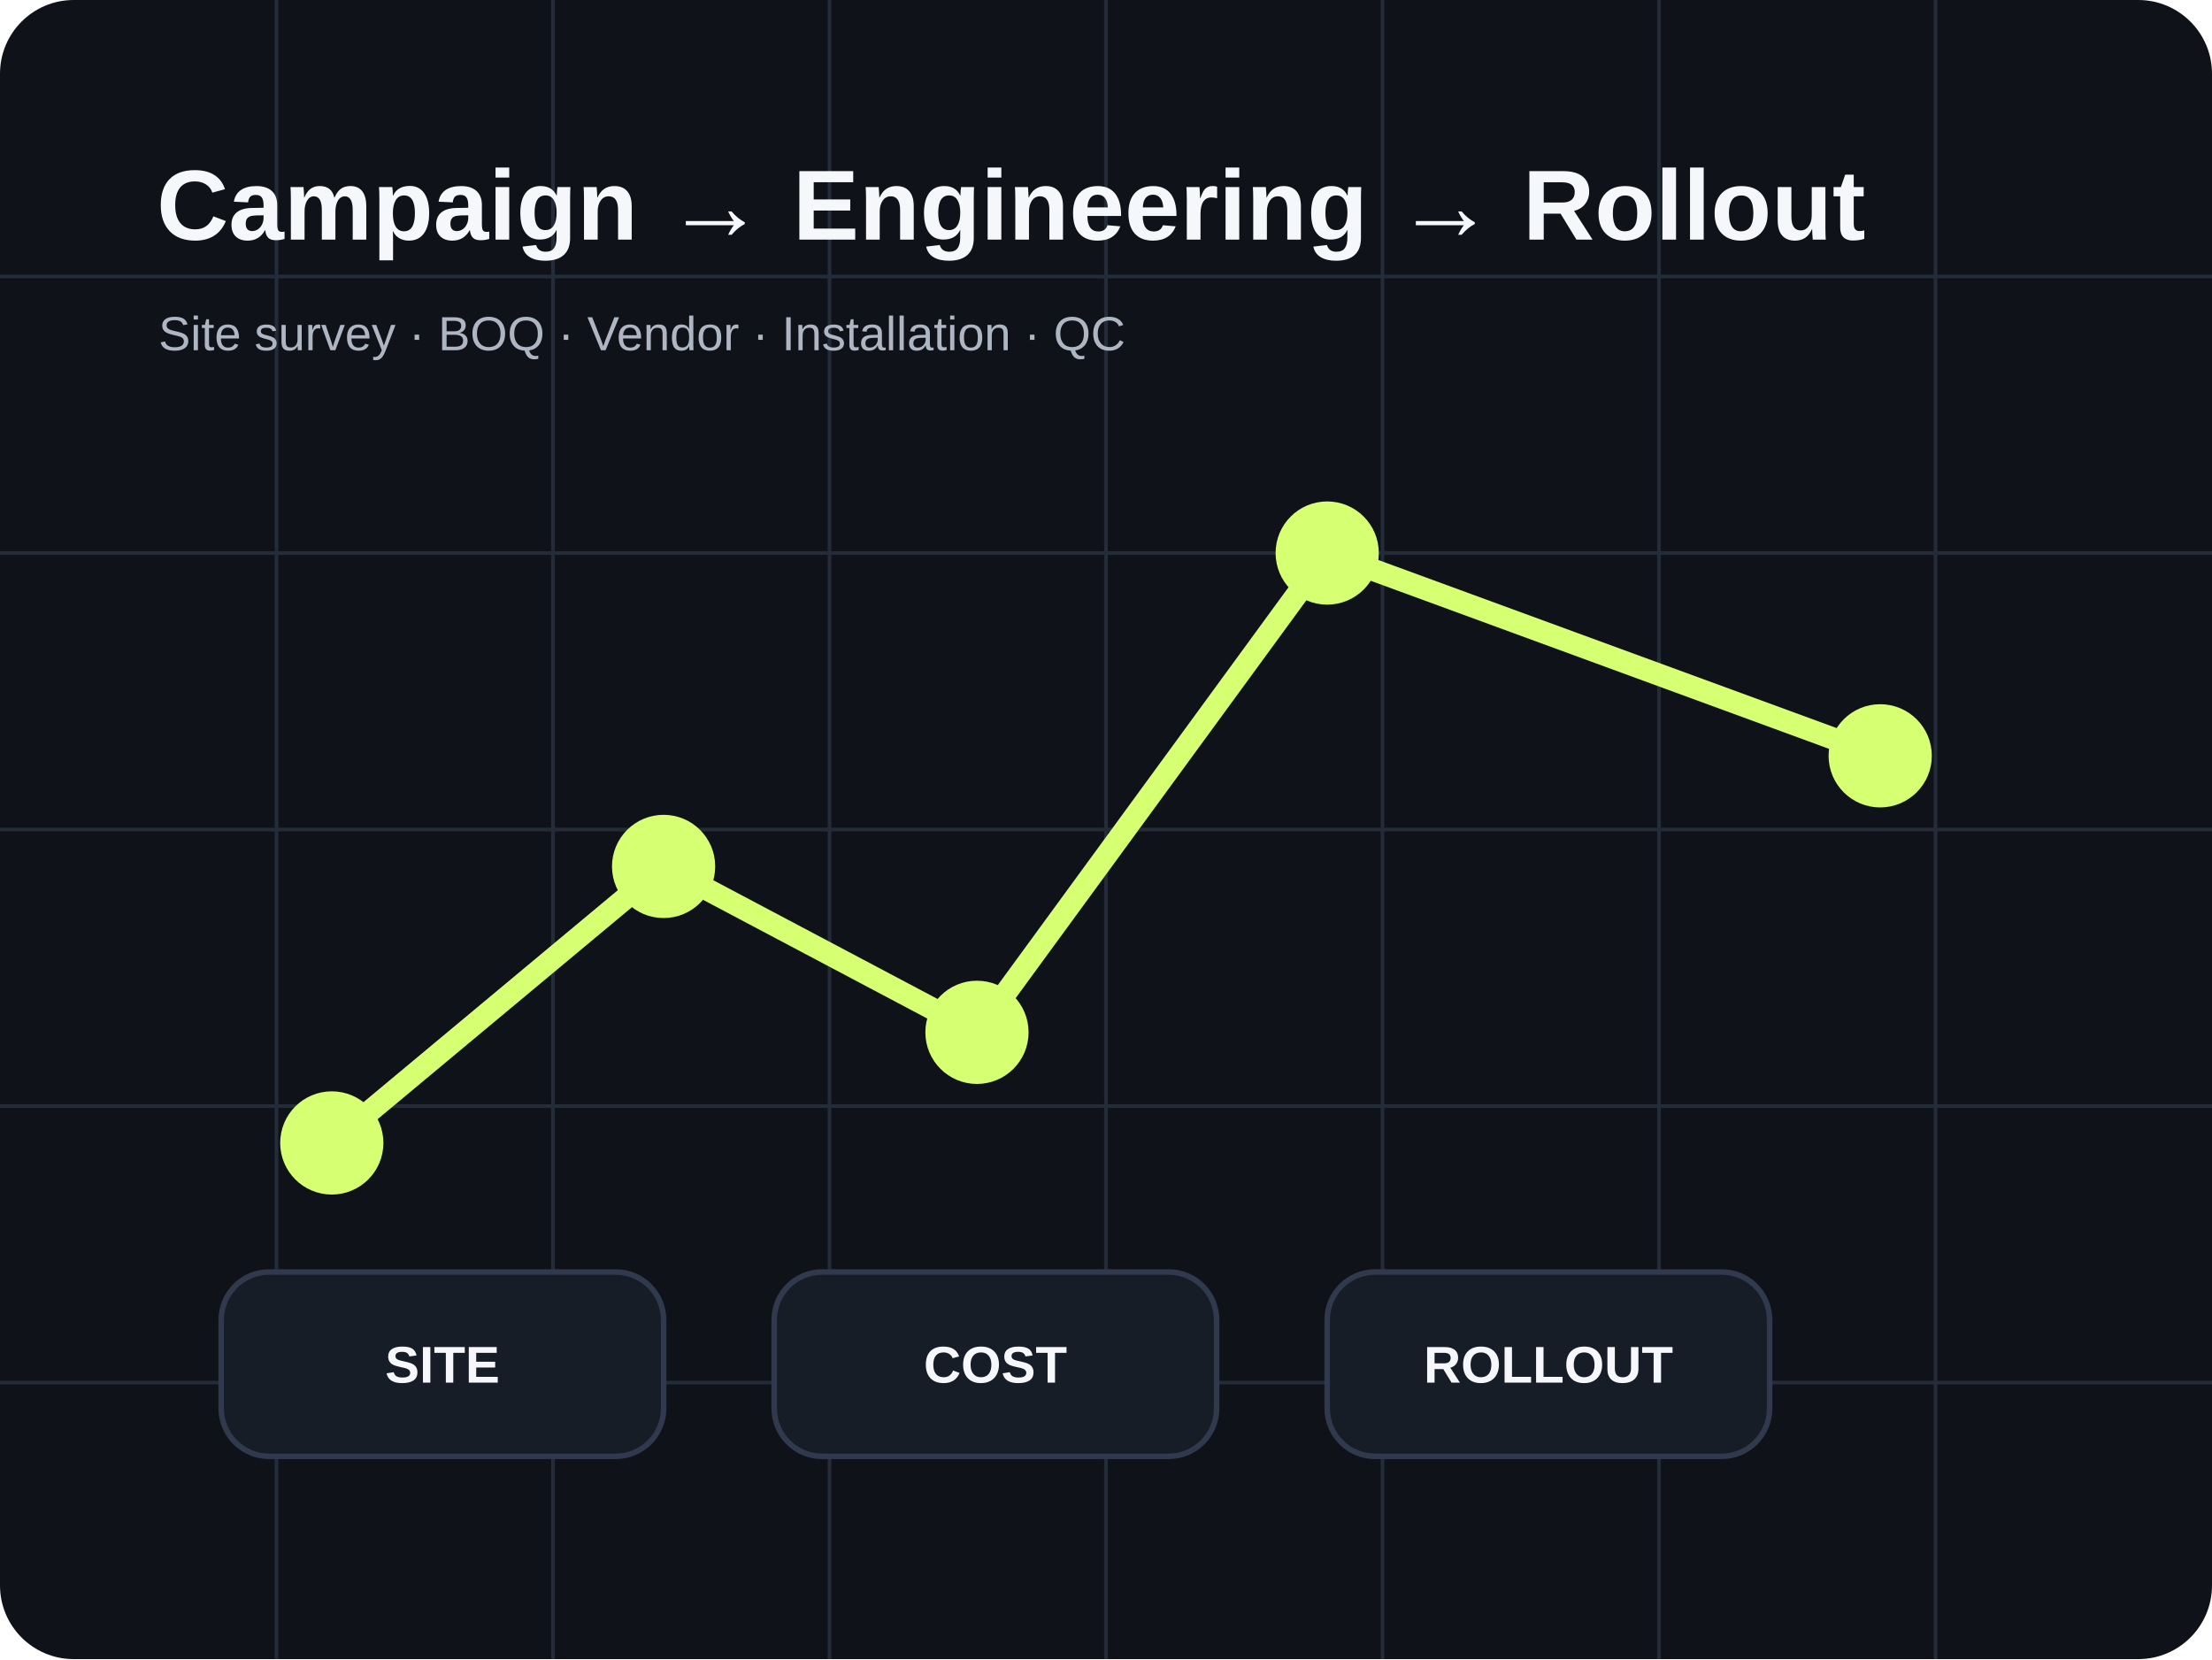
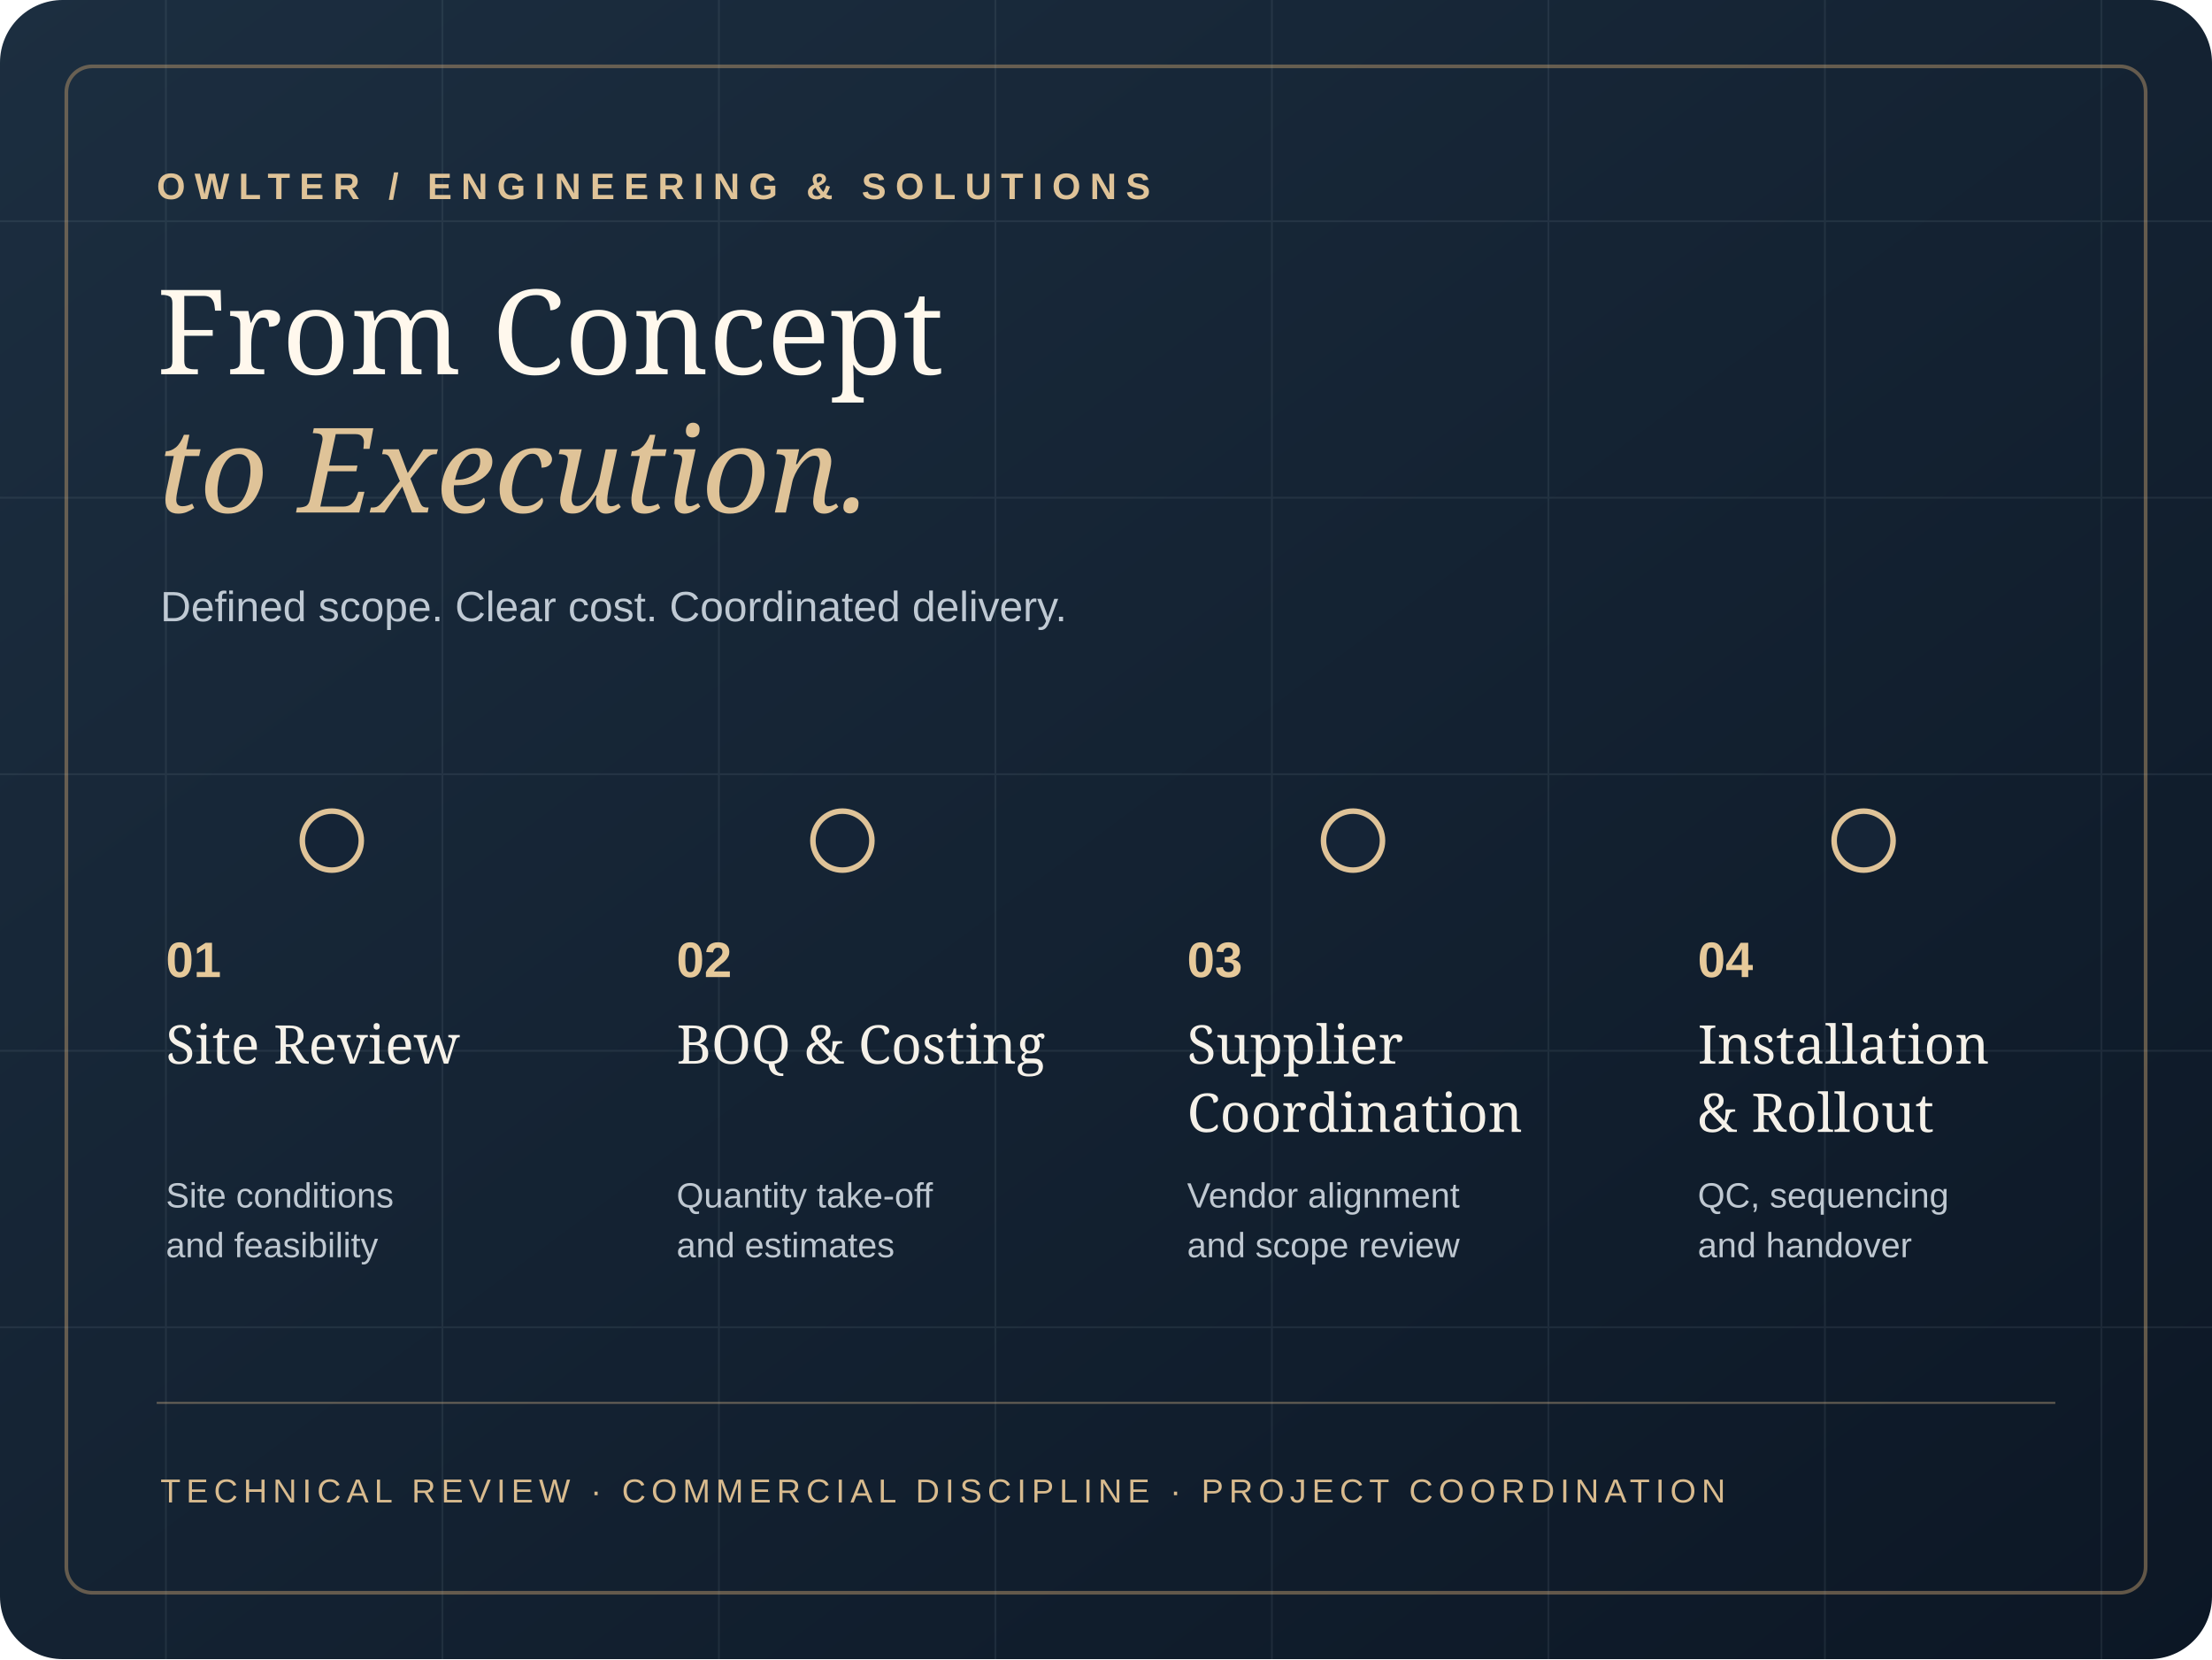
<svg xmlns="http://www.w3.org/2000/svg" viewBox="0 0 1200 900" role="img" aria-labelledby="title desc">
-   <rect width="1200" height="900" rx="40" fill="#0f1319" />
-   <g stroke="#293141" stroke-width="2" opacity=".8">
-     <path d="M0 150h1200M0 300h1200M0 450h1200M0 600h1200M0 750h1200" />
-     <path d="M150 0v900M300 0v900M450 0v900M600 0v900M750 0v900M900 0v900M1050 0v900" />
+   <defs>
+     <linearGradient id="bg" x1="0" y1="0" x2="1" y2="1">
+       <stop stop-color="#1c2e40" />
+       <stop offset="1" stop-color="#0c1725" />
+     </linearGradient>
+     <linearGradient id="gold" x1="0" y1="0" x2="1" y2="0">
+       <stop stop-color="#b48d5b" />
+       <stop offset=".5" stop-color="#f2d9ad" />
+       <stop offset="1" stop-color="#b48d5b" />
+     </linearGradient>
+   </defs>
+   <rect width="1200" height="900" rx="34" fill="url(#bg)" />
+   <rect x="36" y="36" width="1128" height="828" rx="14" fill="none" stroke="#a78a64" stroke-opacity=".55" stroke-width="2" />
+   <g stroke="#a4b5c4" opacity=".1">
+     <path d="M90 0v900 M240 0v900 M390 0v900 M540 0v900 M690 0v900 M840 0v900 M990 0v900 M1140 0v900 M0 120h1200 M0 270h1200 M0 420h1200 M0 570h1200 M0 720h1200" />
  </g>
-   <g fill="none" stroke="#d7ff72" stroke-width="12" stroke-linecap="round" stroke-linejoin="round">
-     <path d="M180 620L360 470l170 90 190-260 300 110" />
-     <circle cx="180" cy="620" r="22" fill="#d7ff72" />
-     <circle cx="360" cy="470" r="22" fill="#d7ff72" />
-     <circle cx="530" cy="560" r="22" fill="#d7ff72" />
-     <circle cx="720" cy="300" r="22" fill="#d7ff72" />
-     <circle cx="1020" cy="410" r="22" fill="#d7ff72" />
+   <g font-family="Arial,Helvetica,sans-serif">
+     <text x="85" y="108" fill="#dfc398" font-size="20" letter-spacing="5" font-weight="700">OWLTER / ENGINEERING &amp; SOLUTIONS</text>
+     <text x="85" y="203" fill="#fff8ed" font-family="Georgia,serif" font-size="64">From Concept</text>
+     <text x="85" y="278" fill="#dfc398" font-family="Georgia,serif" font-size="64" font-style="italic">to Execution.</text>
+     <text x="87" y="337" fill="#bfc9d3" font-size="23">Defined scope. Clear cost. Coordinated delivery.</text>
  </g>
-   <g font-family="Arial,Helvetica,sans-serif" fill="#f5f7fb">
-     <text x="85" y="130" font-size="54" font-weight="700">Campaign → Engineering → Rollout</text>
-     <text x="86" y="190" font-size="26" fill="#aeb6c3">Site survey · BOQ · Vendor · Installation · QC</text>
+   <path d="M122 456H1078" stroke="url(#gold)" stroke-width="3" />
+   <g fill="#152436" stroke="#dfc398" stroke-width="3">
+     <circle cx="180" cy="456" r="16" />
+     <circle cx="457" cy="456" r="16" />
+     <circle cx="734" cy="456" r="16" />
+     <circle cx="1011" cy="456" r="16" />
  </g>
-   <g fill="#171d26" stroke="#313a4c" stroke-width="3">
-     <rect x="120" y="690" width="240" height="100" rx="26" />
-     <rect x="420" y="690" width="240" height="100" rx="26" />
-     <rect x="720" y="690" width="240" height="100" rx="26" />
+   <g font-family="Arial,Helvetica,sans-serif">
+     <g fill="#e6c99a" font-size="27" font-weight="700">
+       <text x="90" y="530">01</text>
+       <text x="367" y="530">02</text>
+       <text x="644" y="530">03</text>
+       <text x="921" y="530">04</text>
+     </g>
+     <g fill="#f5f1e9" font-family="Georgia,serif" font-size="29">
+       <text x="90" y="577">Site Review</text>
+       <text x="367" y="577">BOQ &amp; Costing</text>
+       <text x="644" y="577">Supplier</text>
+       <text x="644" y="614">Coordination</text>
+       <text x="921" y="577">Installation</text>
+       <text x="921" y="614">&amp; Rollout</text>
+     </g>
+     <g fill="#bfc8d1" font-size="19">
+       <text x="90" y="655">Site conditions</text>
+       <text x="90" y="682">and feasibility</text>
+       <text x="367" y="655">Quantity take-off</text>
+       <text x="367" y="682">and estimates</text>
+       <text x="644" y="655">Vendor alignment</text>
+       <text x="644" y="682">and scope review</text>
+       <text x="921" y="655">QC, sequencing</text>
+       <text x="921" y="682">and handover</text>
+     </g>
  </g>
-   <g font-family="Arial,Helvetica,sans-serif" font-size="28" font-weight="700" text-anchor="middle" fill="#f5f7fb">
-     <text x="240" y="750">SITE</text>
-     <text x="540" y="750">COST</text>
-     <text x="840" y="750">ROLLOUT</text>
-   </g>
+   <path d="M85 761H1115" stroke="#bba17d" opacity=".5" />
+   <text x="87" y="815" font-family="Arial,Helvetica,sans-serif" font-size="18" letter-spacing="3" fill="#d9bb8e">TECHNICAL REVIEW  ·  COMMERCIAL DISCIPLINE  ·  PROJECT COORDINATION</text>
</svg>
